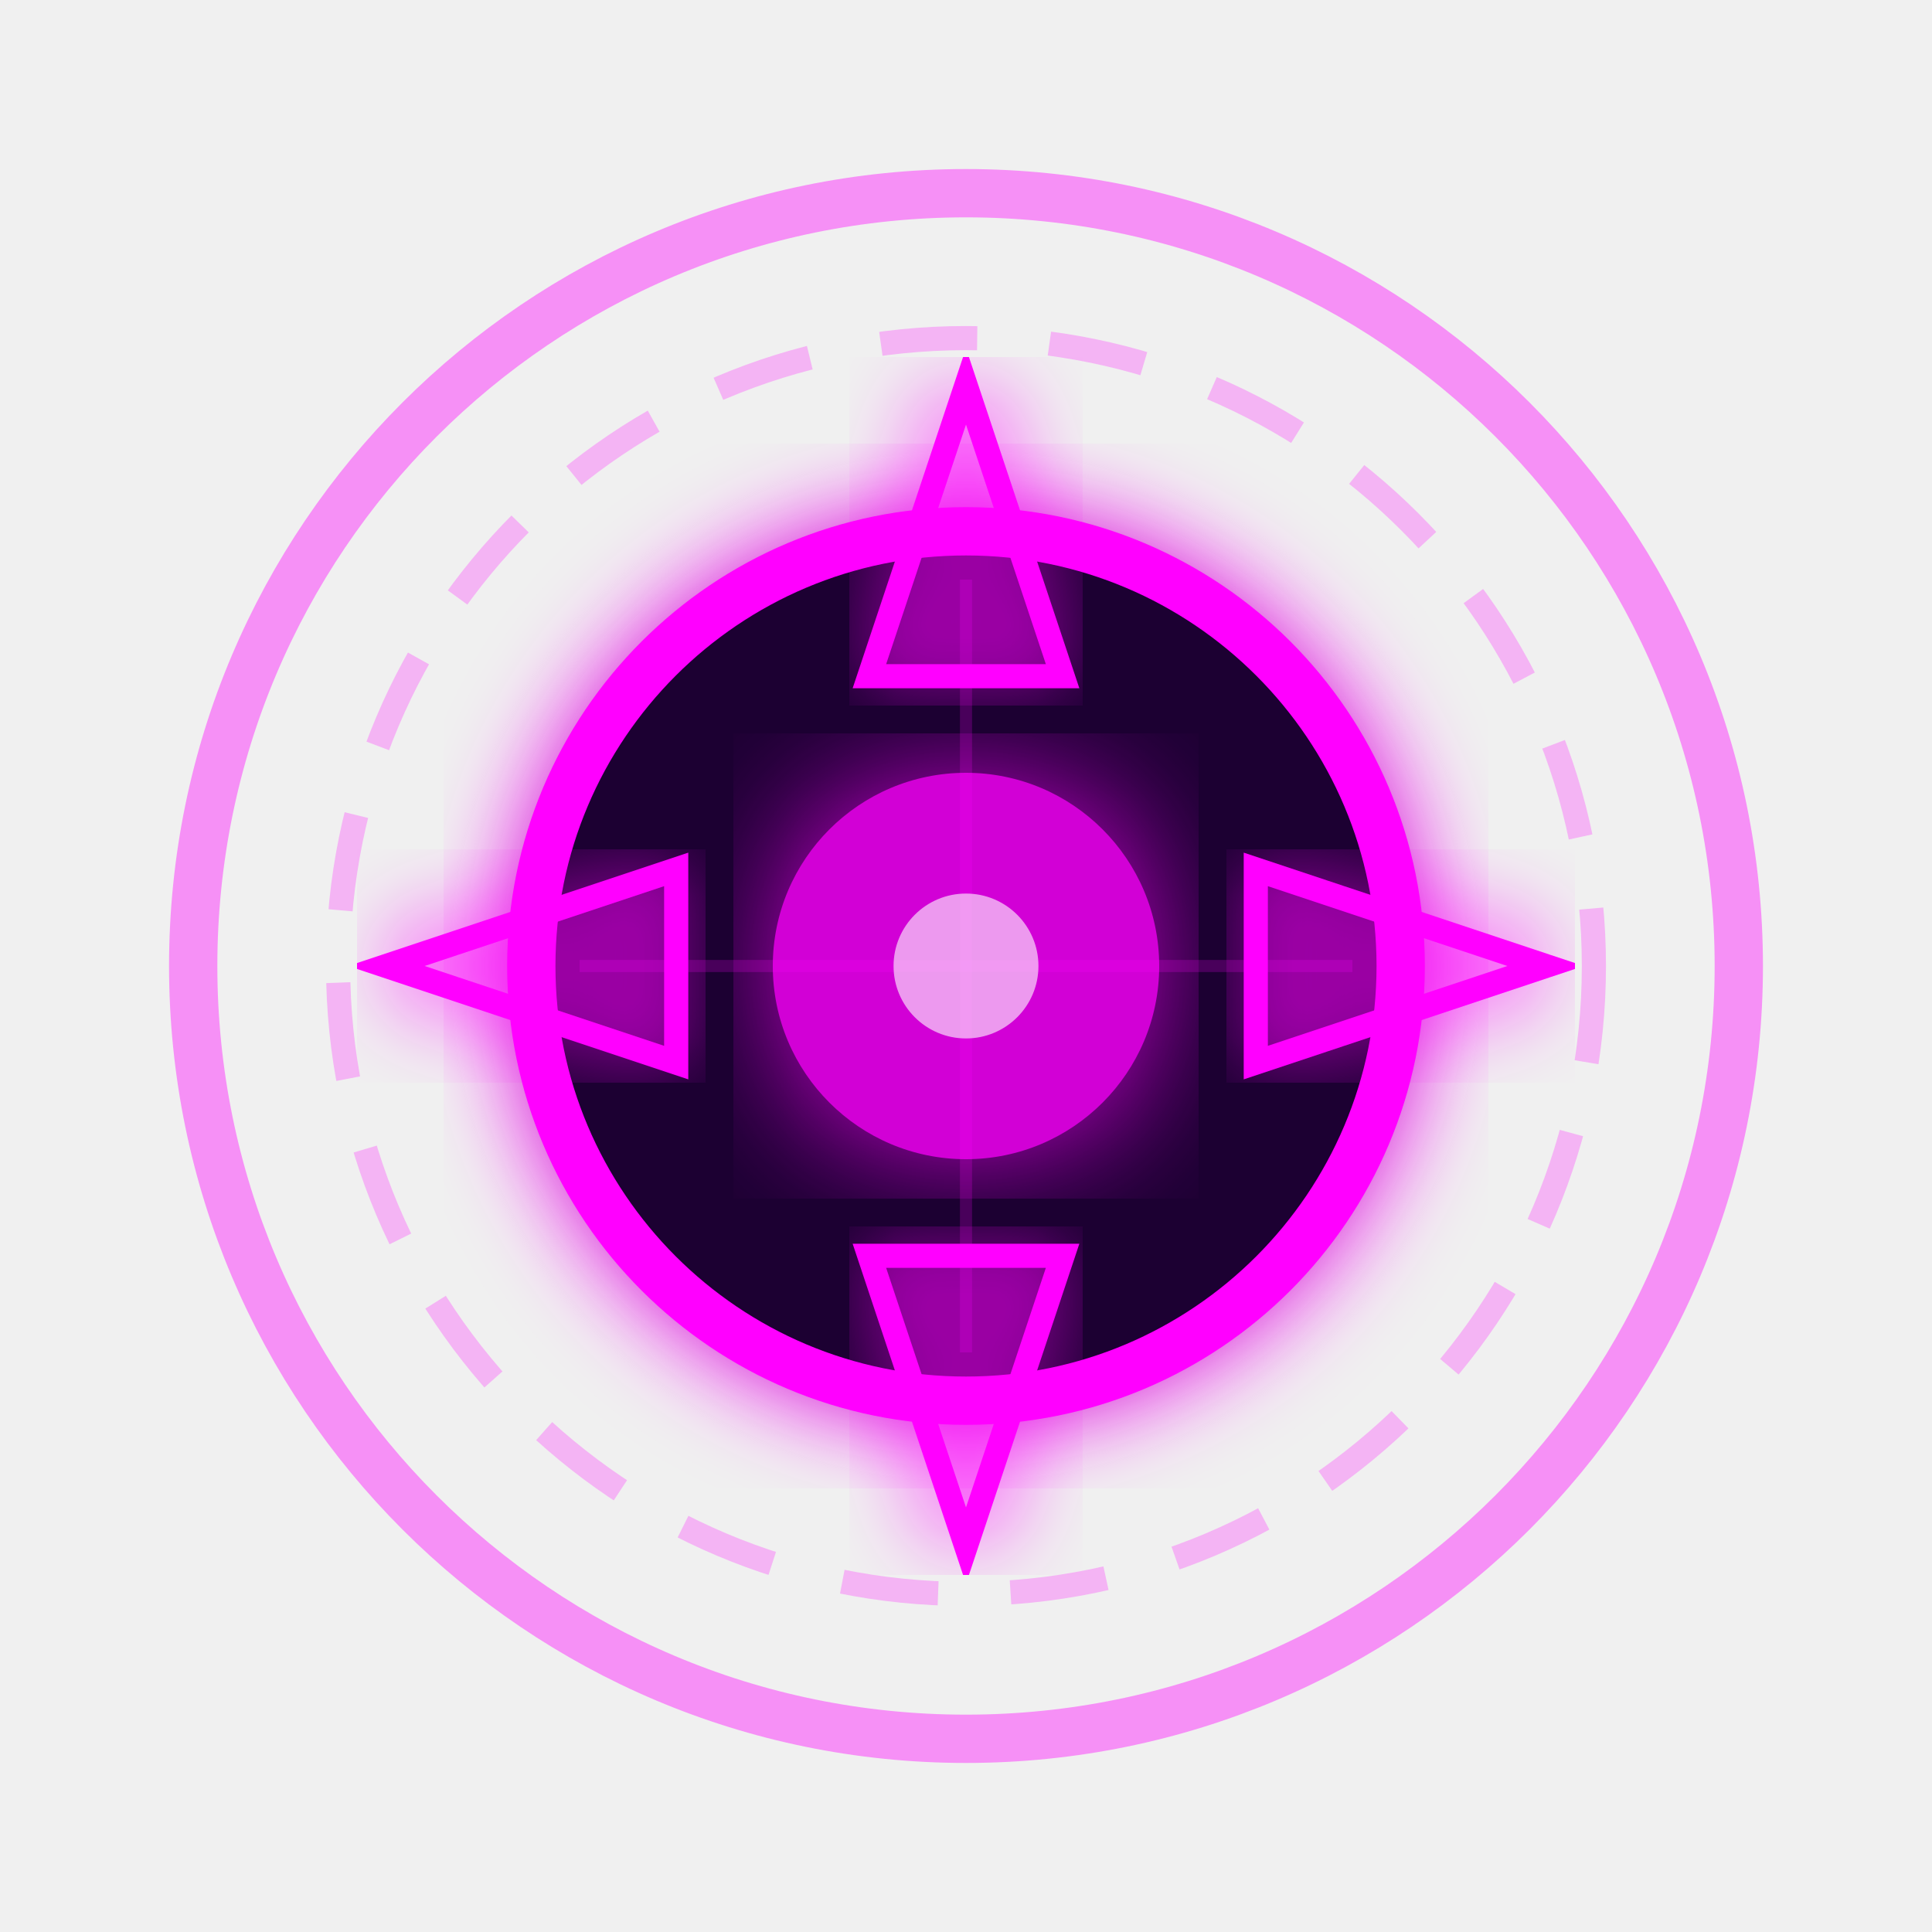
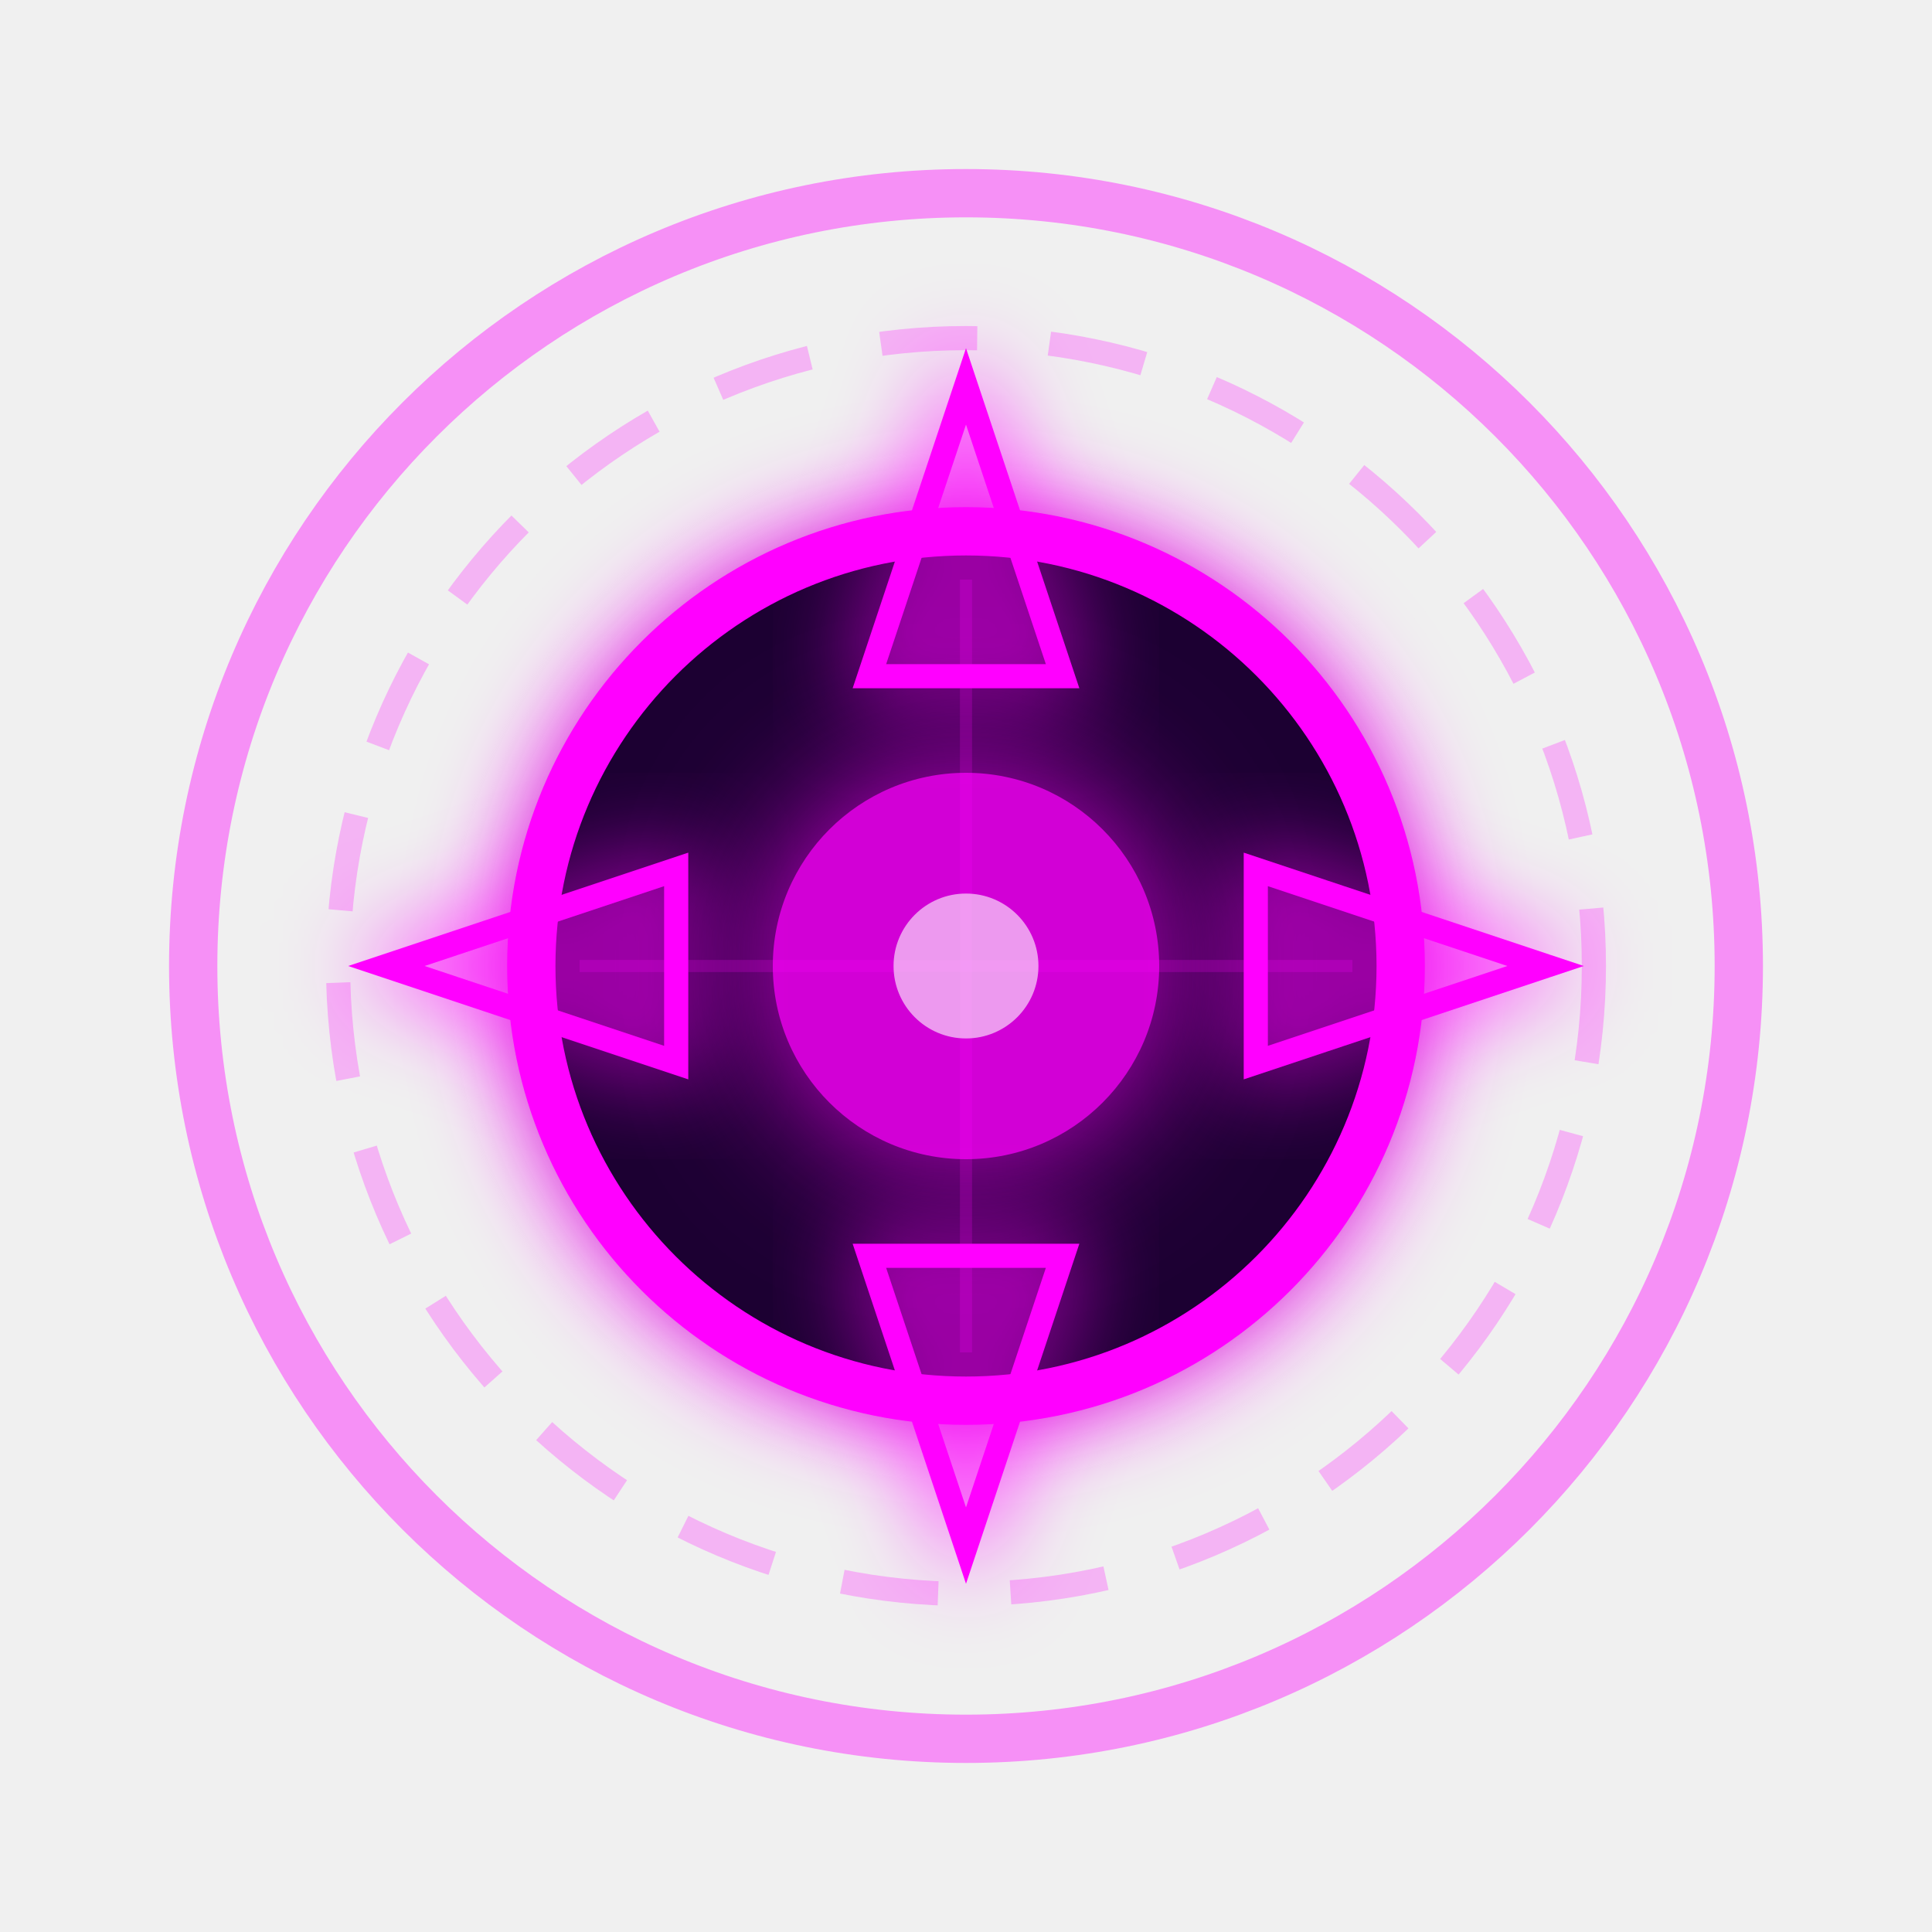
- <svg xmlns="http://www.w3.org/2000/svg" viewBox="0 0 80 80" width="80" height="80">
+ <svg xmlns="http://www.w3.org/2000/svg" overflow="visible" viewBox="0 0 80 80" width="80" height="80">
  <defs>
-     <filter id="glow">
+     <filter id="glow" x="-50%" y="-50%" width="200%" height="200%">
      <feGaussianBlur stdDeviation="2" result="blur" />
      <feMerge>
        <feMergeNode in="blur" />
        <feMergeNode in="SourceGraphic" />
      </feMerge>
    </filter>
-     <filter id="glow-strong">
+     <filter id="glow-strong" x="-50%" y="-50%" width="200%" height="200%">
      <feGaussianBlur stdDeviation="3" result="blur" />
      <feMerge>
        <feMergeNode in="blur" />
        <feMergeNode in="SourceGraphic" />
      </feMerge>
    </filter>
  </defs>
  <circle cx="40" cy="40" r="32" fill="none" stroke="#ff00ff" stroke-width="2" opacity="0.4" />
  <circle cx="40" cy="40" r="26" fill="none" stroke="#ff00ff" stroke-width="1" opacity="0.25" stroke-dasharray="4 3" />
  <circle cx="40" cy="40" r="18" fill="#1a0033" stroke="#ff00ff" stroke-width="2" filter="url(#glow)">
    <animate attributeName="r" values="18;19;18" dur="2s" repeatCount="indefinite" />
  </circle>
  <circle cx="40" cy="40" r="8" fill="#ff00ff" opacity="0.8" filter="url(#glow-strong)">
    <animate attributeName="r" values="8;9;8" dur="2s" repeatCount="indefinite" />
  </circle>
  <line x1="24" y1="40" x2="56" y2="40" stroke="#ff00ff" stroke-width="0.5" opacity="0.2" />
  <line x1="40" y1="24" x2="40" y2="56" stroke="#ff00ff" stroke-width="0.5" opacity="0.2" />
  <polygon points="40,16 44,28 36,28" fill="#ff00ff44" stroke="#ff00ff" stroke-width="1" filter="url(#glow)" />
  <polygon points="40,64 36,52 44,52" fill="#ff00ff44" stroke="#ff00ff" stroke-width="1" filter="url(#glow)" />
  <polygon points="16,40 28,44 28,36" fill="#ff00ff44" stroke="#ff00ff" stroke-width="1" filter="url(#glow)" />
  <polygon points="64,40 52,36 52,44" fill="#ff00ff44" stroke="#ff00ff" stroke-width="1" filter="url(#glow)" />
  <circle cx="40" cy="40" r="3" fill="#fff" opacity="0.6">
    <animate attributeName="opacity" values="0.6;1;0.6" dur="1.5s" repeatCount="indefinite" />
  </circle>
</svg>
